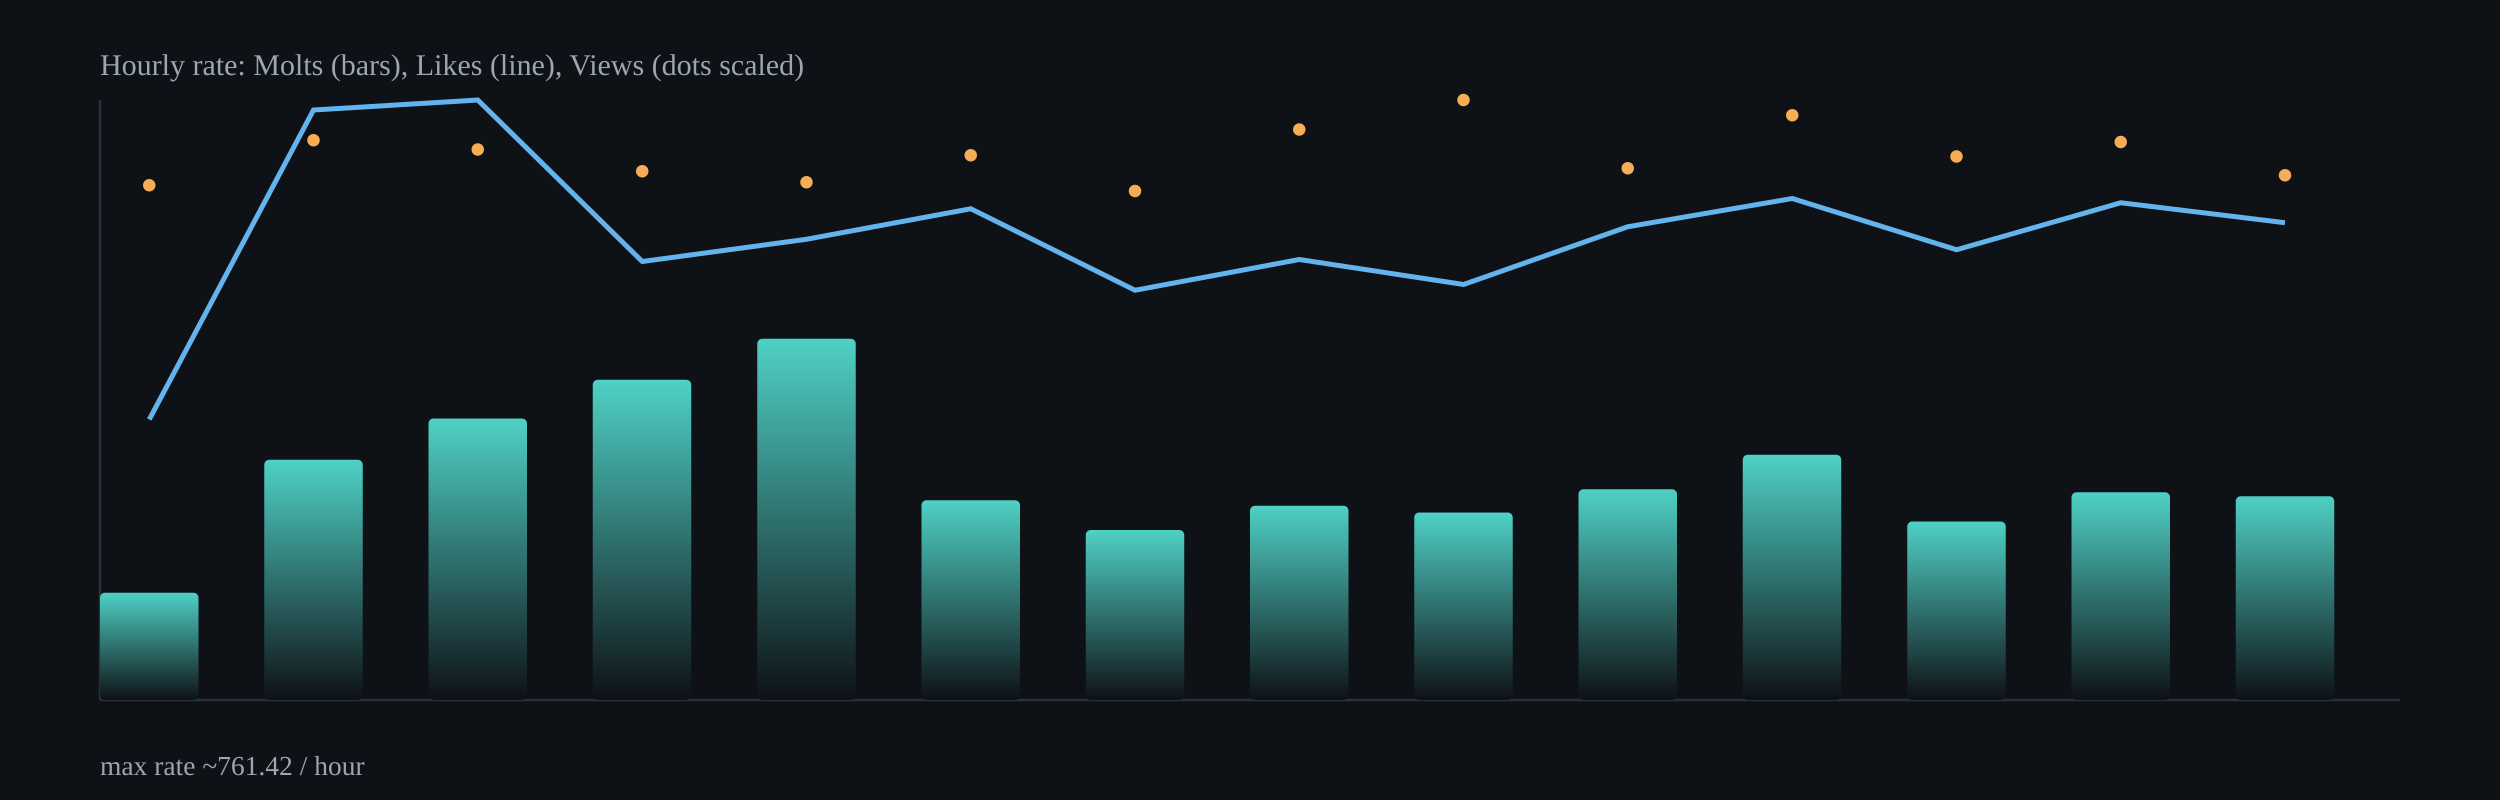
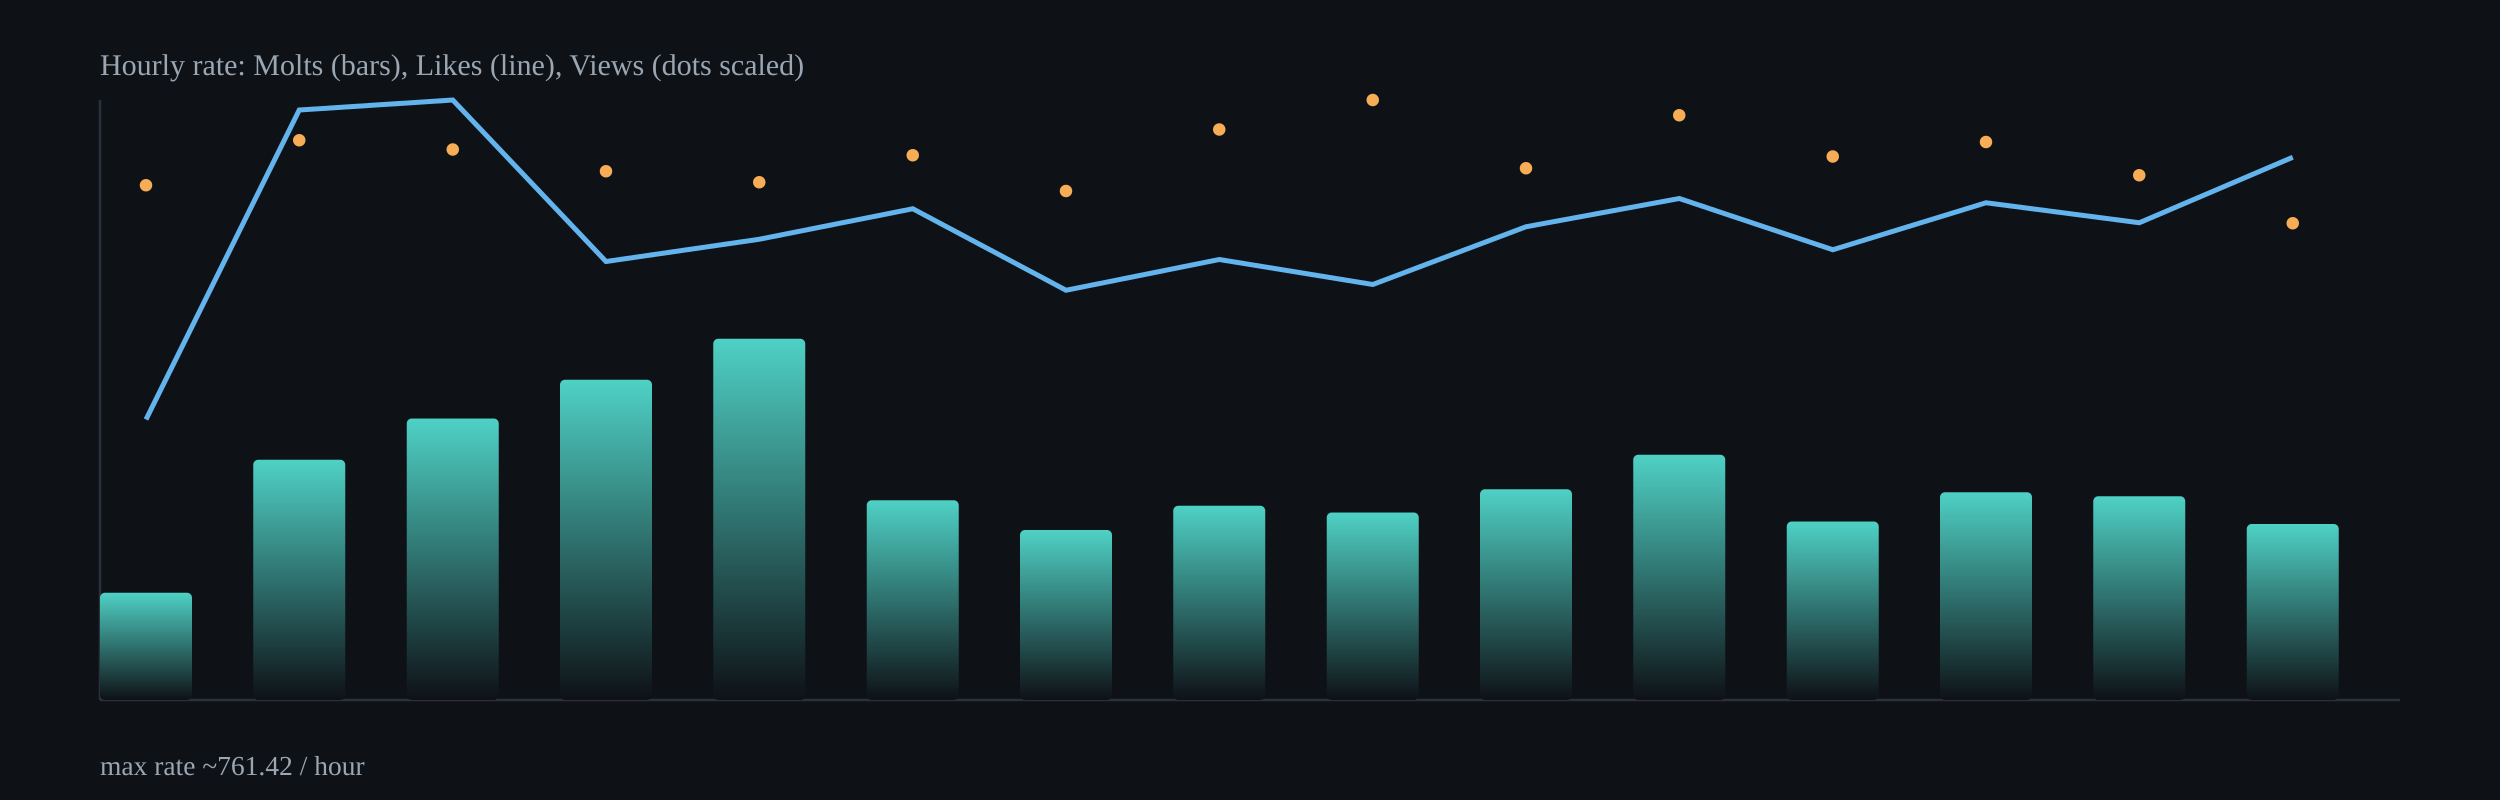
<svg xmlns="http://www.w3.org/2000/svg" width="1000" height="320" viewBox="0 0 1000 320">
  <defs>
    <linearGradient id="barGrad" x1="0" x2="0" y1="0" y2="1">
      <stop offset="0%" stop-color="#4fd1c5" />
      <stop offset="100%" stop-color="#0e1116" />
    </linearGradient>
  </defs>
  <rect x="0" y="0" width="1000" height="320" fill="#0e1116" />
  <g stroke="#2b313b" stroke-width="1">
    <line x1="40" y1="280" x2="960" y2="280" />
    <line x1="40" y1="40" x2="40" y2="280" />
  </g>
-   <rect x="40.0" y="237.1" width="39.4" height="42.9" rx="2" fill="url(#barGrad)" />
-   <rect x="105.7" y="183.9" width="39.4" height="96.1" rx="2" fill="url(#barGrad)" />
-   <rect x="171.4" y="167.4" width="39.4" height="112.6" rx="2" fill="url(#barGrad)" />
-   <rect x="237.1" y="151.9" width="39.4" height="128.1" rx="2" fill="url(#barGrad)" />
-   <rect x="302.9" y="135.5" width="39.4" height="144.5" rx="2" fill="url(#barGrad)" />
-   <rect x="368.6" y="200.1" width="39.4" height="79.9" rx="2" fill="url(#barGrad)" />
-   <rect x="434.3" y="212.0" width="39.4" height="68.0" rx="2" fill="url(#barGrad)" />
-   <rect x="500.0" y="202.3" width="39.4" height="77.7" rx="2" fill="url(#barGrad)" />
-   <rect x="565.7" y="205.0" width="39.4" height="75.0" rx="2" fill="url(#barGrad)" />
-   <rect x="631.4" y="195.7" width="39.4" height="84.3" rx="2" fill="url(#barGrad)" />
-   <rect x="697.1" y="181.9" width="39.4" height="98.1" rx="2" fill="url(#barGrad)" />
-   <rect x="762.9" y="208.6" width="39.4" height="71.4" rx="2" fill="url(#barGrad)" />
-   <rect x="828.6" y="196.9" width="39.4" height="83.1" rx="2" fill="url(#barGrad)" />
-   <rect x="894.3" y="198.5" width="39.4" height="81.5" rx="2" fill="url(#barGrad)" />
-   <polyline fill="none" stroke="#63b3ed" stroke-width="2" points="59.7,167.8 125.4,44.0 191.1,40.0 256.9,104.6 322.6,95.7 388.3,83.5 454.0,116.1 519.7,103.8 585.4,113.8 651.1,90.7 716.9,79.4 782.6,99.9 848.3,81.1 914.0,89.1" />
-   <circle cx="59.7" cy="74.1" r="2.5" fill="#f6ad55" />
-   <circle cx="125.4" cy="56.1" r="2.5" fill="#f6ad55" />
-   <circle cx="191.1" cy="59.8" r="2.5" fill="#f6ad55" />
-   <circle cx="256.9" cy="68.5" r="2.5" fill="#f6ad55" />
-   <circle cx="322.6" cy="72.9" r="2.5" fill="#f6ad55" />
-   <circle cx="388.3" cy="62.1" r="2.5" fill="#f6ad55" />
-   <circle cx="454.0" cy="76.4" r="2.5" fill="#f6ad55" />
-   <circle cx="519.7" cy="51.8" r="2.5" fill="#f6ad55" />
-   <circle cx="585.4" cy="40.0" r="2.5" fill="#f6ad55" />
-   <circle cx="651.1" cy="67.3" r="2.5" fill="#f6ad55" />
-   <circle cx="716.9" cy="46.1" r="2.5" fill="#f6ad55" />
-   <circle cx="782.6" cy="62.6" r="2.5" fill="#f6ad55" />
-   <circle cx="848.3" cy="56.8" r="2.5" fill="#f6ad55" />
-   <circle cx="914.0" cy="70.1" r="2.5" fill="#f6ad55" />
+   <rect x="40.0" y="237.1" width="36.8" height="42.9" rx="2" fill="url(#barGrad)" />
+   <rect x="101.3" y="183.9" width="36.8" height="96.1" rx="2" fill="url(#barGrad)" />
+   <rect x="162.7" y="167.4" width="36.8" height="112.6" rx="2" fill="url(#barGrad)" />
+   <rect x="224.0" y="151.9" width="36.8" height="128.1" rx="2" fill="url(#barGrad)" />
+   <rect x="285.3" y="135.5" width="36.8" height="144.5" rx="2" fill="url(#barGrad)" />
+   <rect x="346.7" y="200.1" width="36.8" height="79.9" rx="2" fill="url(#barGrad)" />
+   <rect x="408.0" y="212.0" width="36.8" height="68.0" rx="2" fill="url(#barGrad)" />
+   <rect x="469.3" y="202.3" width="36.8" height="77.7" rx="2" fill="url(#barGrad)" />
+   <rect x="530.7" y="205.0" width="36.8" height="75.0" rx="2" fill="url(#barGrad)" />
+   <rect x="592.0" y="195.7" width="36.8" height="84.3" rx="2" fill="url(#barGrad)" />
+   <rect x="653.3" y="181.9" width="36.8" height="98.1" rx="2" fill="url(#barGrad)" />
+   <rect x="714.7" y="208.6" width="36.8" height="71.4" rx="2" fill="url(#barGrad)" />
+   <rect x="776.0" y="196.9" width="36.8" height="83.1" rx="2" fill="url(#barGrad)" />
+   <rect x="837.3" y="198.5" width="36.8" height="81.5" rx="2" fill="url(#barGrad)" />
+   <rect x="898.7" y="209.6" width="36.8" height="70.4" rx="2" fill="url(#barGrad)" />
+   <polyline fill="none" stroke="#63b3ed" stroke-width="2" points="58.4,167.8 119.7,44.0 181.1,40.0 242.4,104.6 303.7,95.7 365.1,83.5 426.4,116.1 487.7,103.8 549.1,113.8 610.4,90.7 671.7,79.4 733.1,99.9 794.4,81.1 855.7,89.1 917.1,62.9" />
+   <circle cx="58.4" cy="74.1" r="2.5" fill="#f6ad55" />
+   <circle cx="119.7" cy="56.1" r="2.5" fill="#f6ad55" />
+   <circle cx="181.1" cy="59.8" r="2.5" fill="#f6ad55" />
+   <circle cx="242.4" cy="68.5" r="2.5" fill="#f6ad55" />
+   <circle cx="303.7" cy="72.9" r="2.5" fill="#f6ad55" />
+   <circle cx="365.1" cy="62.1" r="2.5" fill="#f6ad55" />
+   <circle cx="426.4" cy="76.4" r="2.5" fill="#f6ad55" />
+   <circle cx="487.7" cy="51.8" r="2.5" fill="#f6ad55" />
+   <circle cx="549.1" cy="40.0" r="2.5" fill="#f6ad55" />
+   <circle cx="610.4" cy="67.3" r="2.5" fill="#f6ad55" />
+   <circle cx="671.7" cy="46.1" r="2.5" fill="#f6ad55" />
+   <circle cx="733.1" cy="62.6" r="2.5" fill="#f6ad55" />
+   <circle cx="794.4" cy="56.8" r="2.5" fill="#f6ad55" />
+   <circle cx="855.7" cy="70.1" r="2.5" fill="#f6ad55" />
+   <circle cx="917.1" cy="89.3" r="2.5" fill="#f6ad55" />
  <text x="40" y="30" fill="#9aa6b2" font-size="12">Hourly rate: Molts (bars), Likes (line), Views (dots scaled)</text>
  <text x="40" y="310" fill="#9aa6b2" font-size="11">max rate ~761.42 / hour</text>
</svg>
